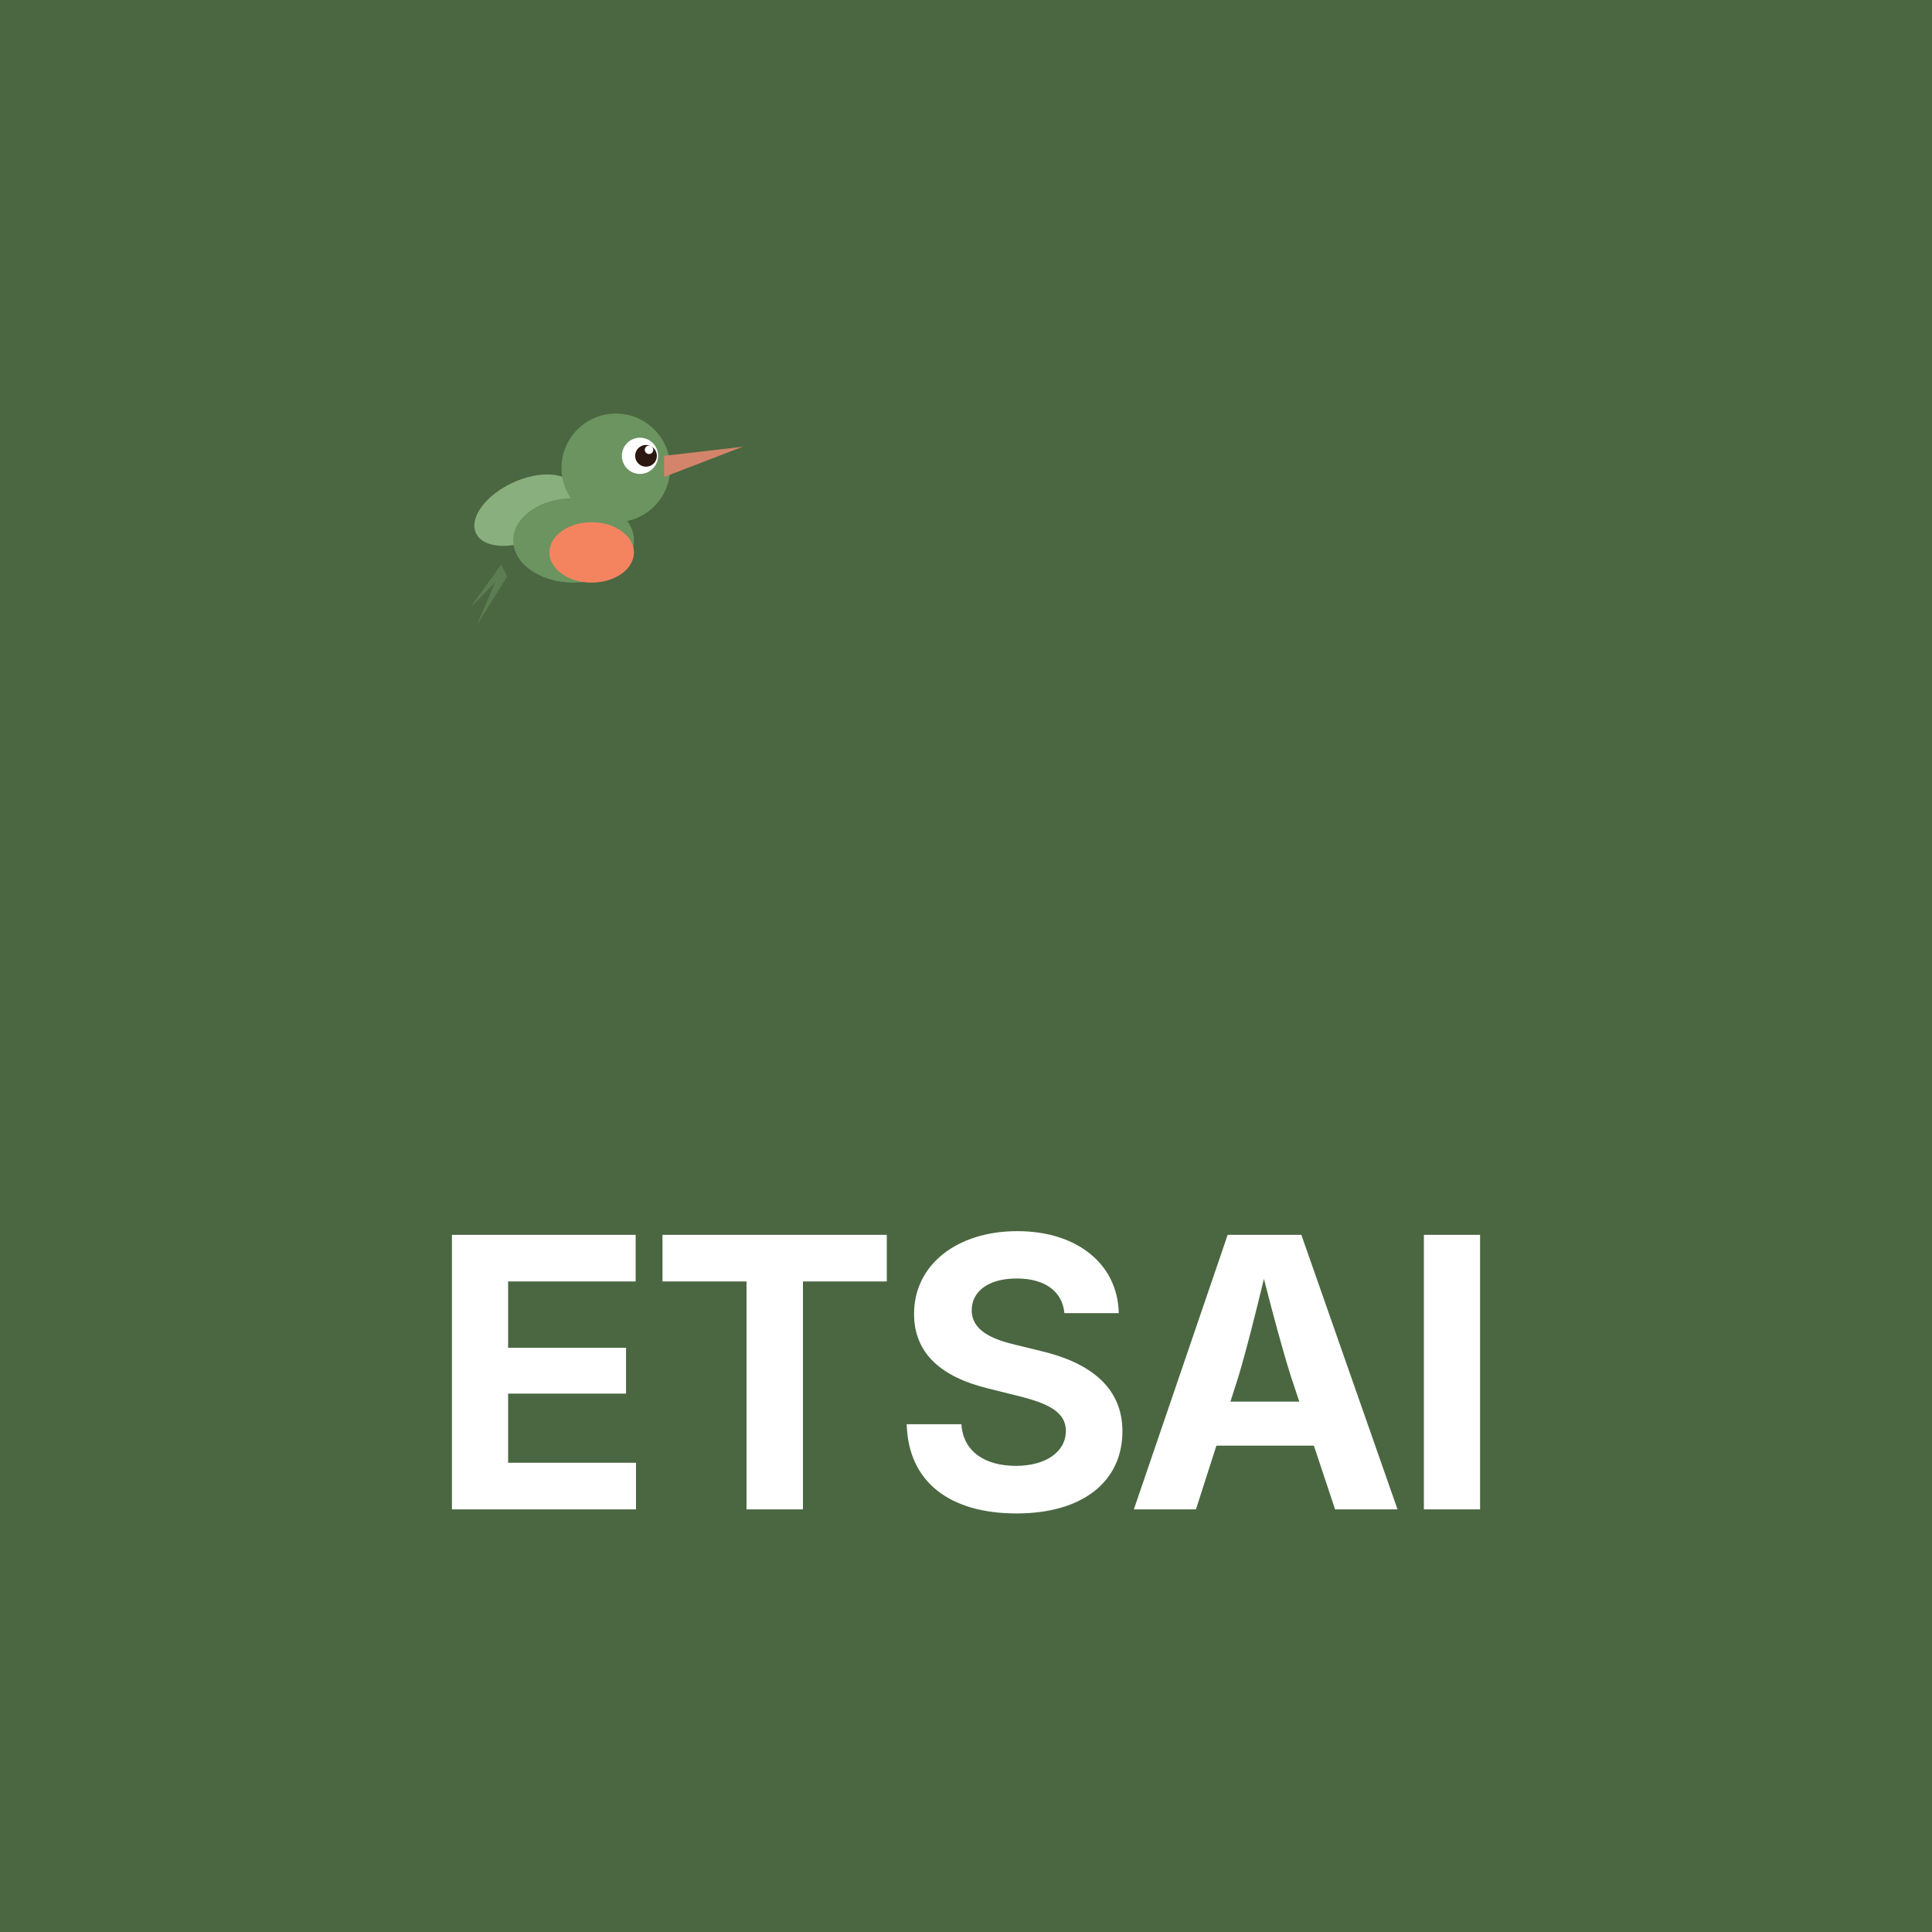
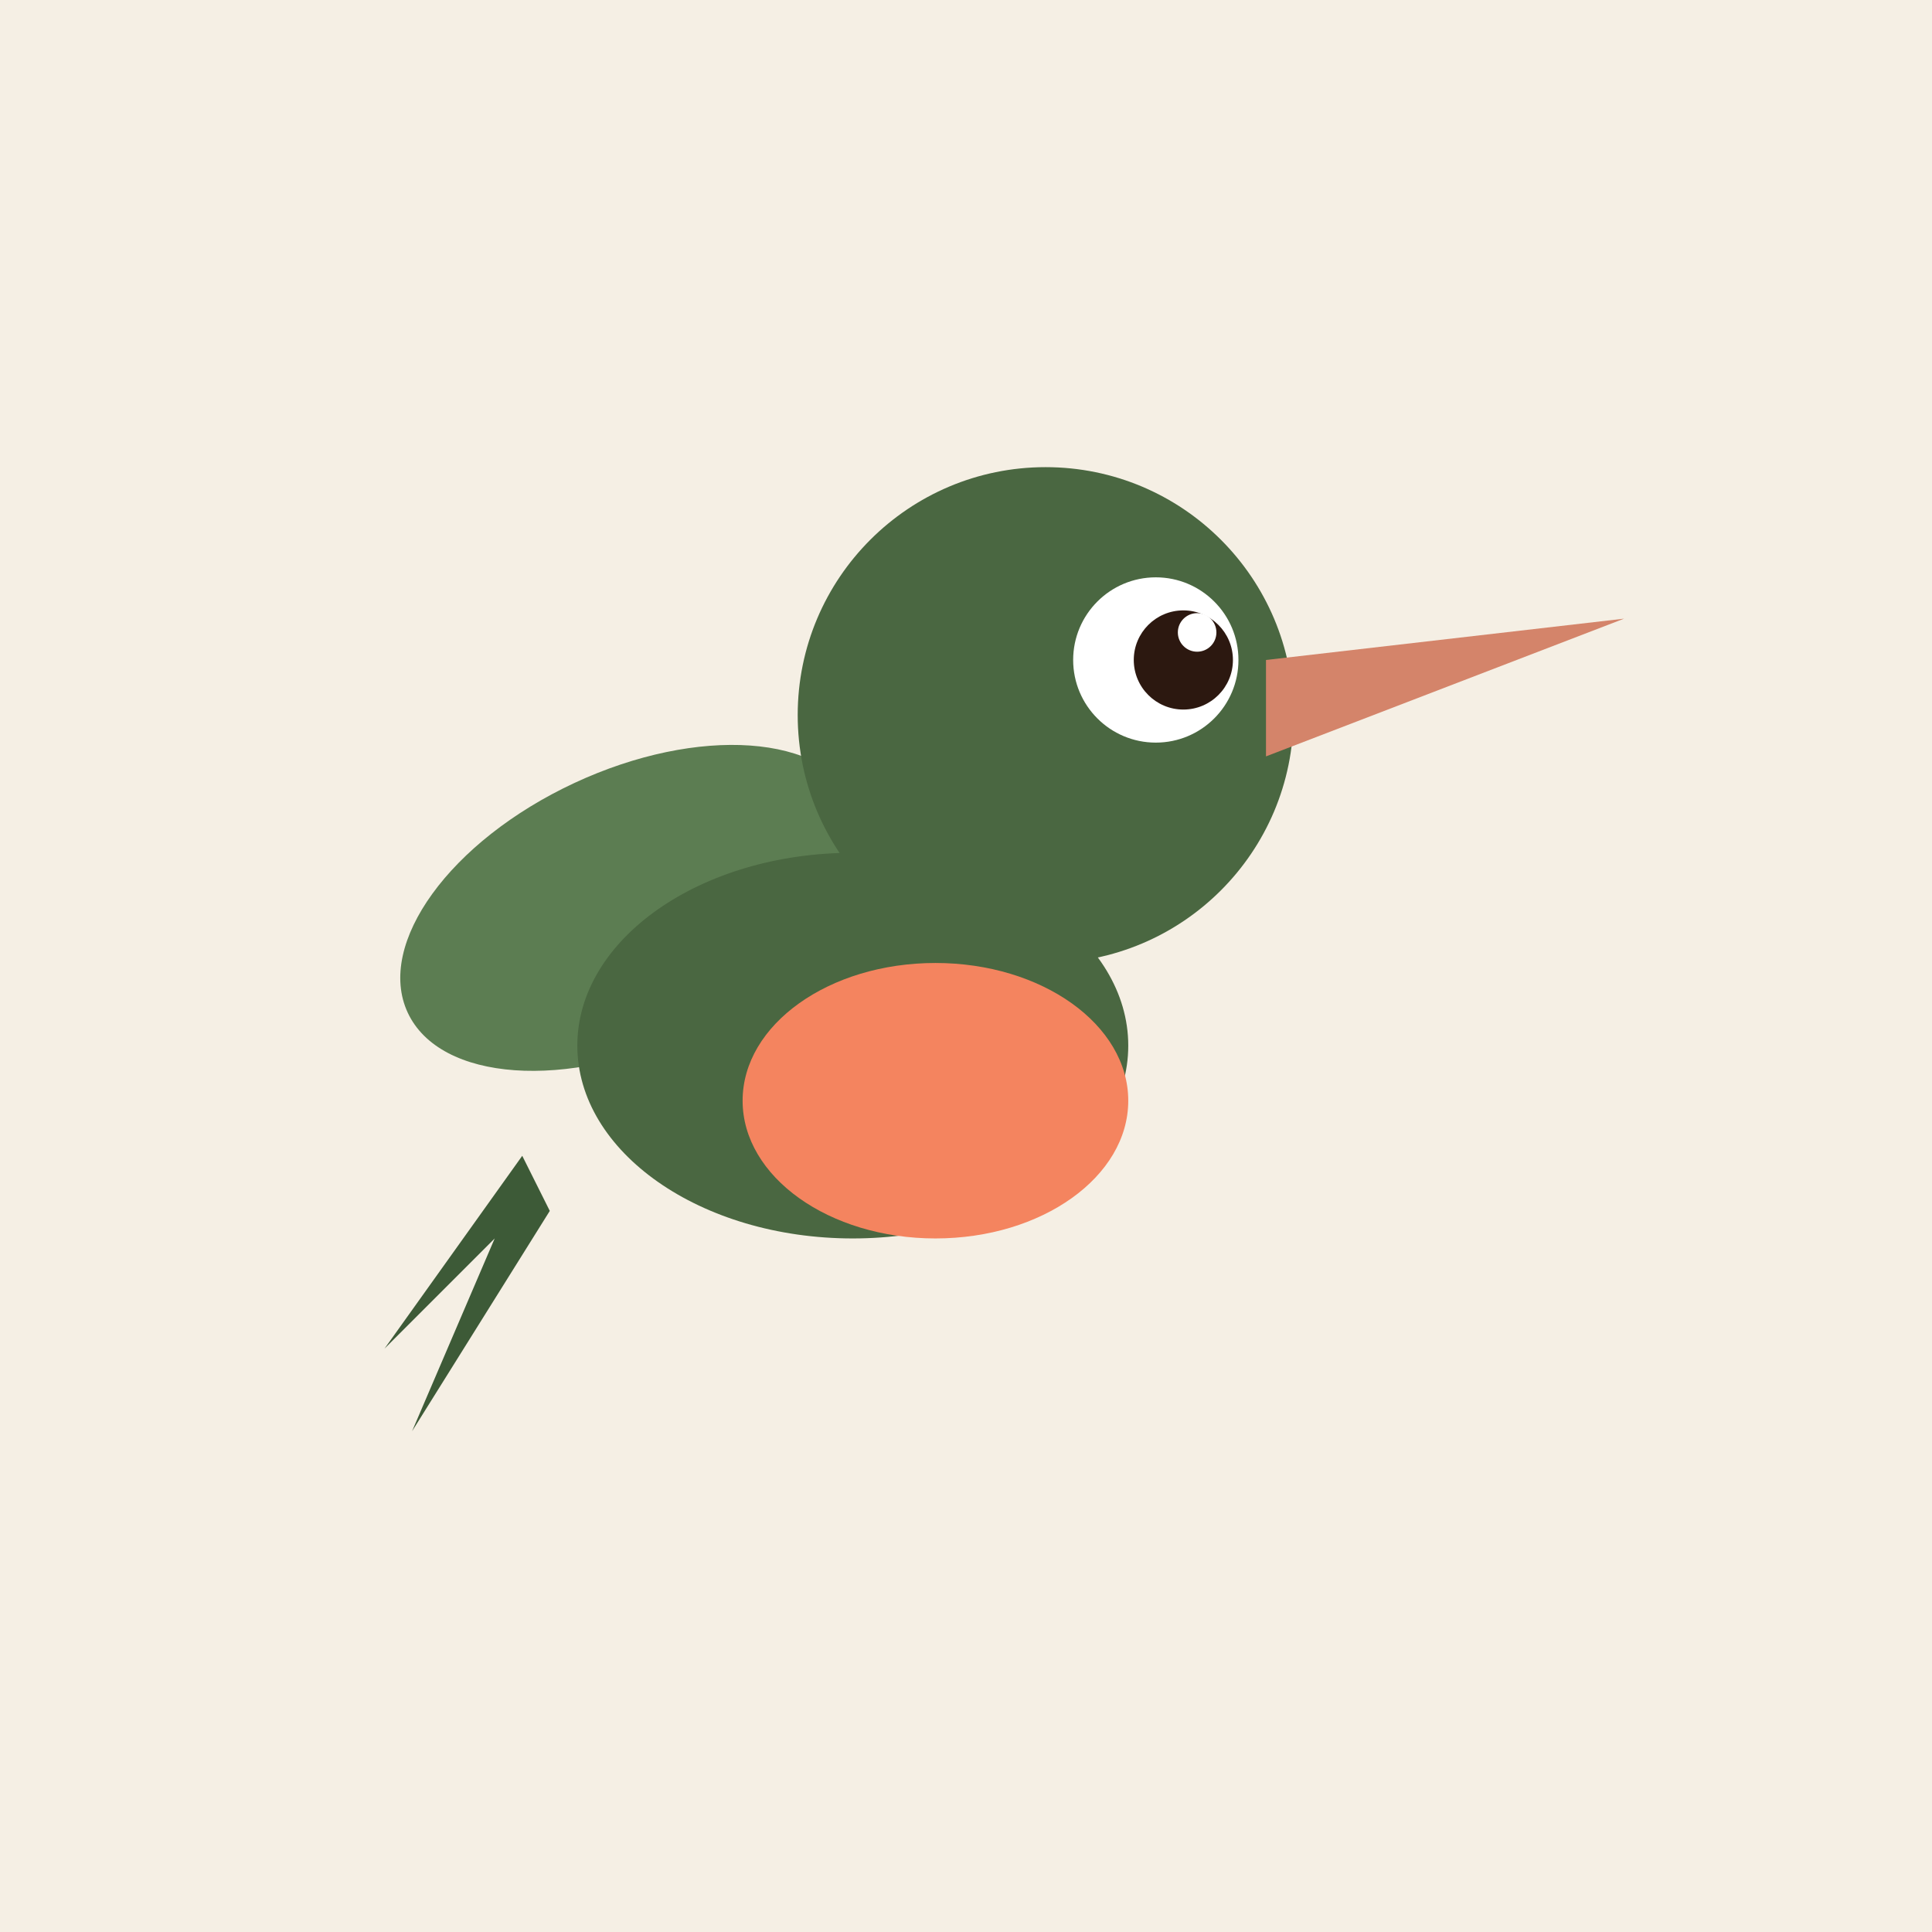
<svg xmlns="http://www.w3.org/2000/svg" viewBox="0 0 512 512">
-   <rect width="512" height="512" fill="#4a6741" />
-   <g transform="translate(120, 100) scale(1.6)">
-     <ellipse cx="12" cy="22" rx="9" ry="5" transform="rotate(-25 12 22)" fill="#8aaf7e" />
-     <ellipse cx="20" cy="27" rx="10" ry="7" fill="#6b9460" />
+   <rect width="512" height="512" fill="#f5efe4" />
+   <g transform="translate(80, 80) scale(7.3)">
+     <ellipse cx="12" cy="22" rx="9" ry="5" transform="rotate(-25 12 22)" fill="#5c7d52" />
+     <ellipse cx="20" cy="27" rx="10" ry="7" fill="#4a6741" />
    <ellipse cx="23" cy="29" rx="7" ry="5" fill="#f4845f" />
-     <circle cx="27" cy="15" r="9" fill="#6b9460" />
+     <circle cx="27" cy="15" r="9" fill="#4a6741" />
    <path d="M35 13L48 11.5L35 16.5Z" fill="#d4846a" />
    <circle cx="31" cy="13" r="3" fill="white" />
    <circle cx="32" cy="13" r="1.8" fill="#2c1810" />
    <circle cx="32.5" cy="12" r="0.7" fill="white" />
-     <path d="M8 31L3 38L7 34L4 41L9 33" fill="#5c7d52" />
+     <path d="M8 31L3 38L7 34L4 41L9 33" fill="#3d5a37" />
  </g>
-   <text x="256" y="400" text-anchor="middle" font-family="Inter, system-ui, sans-serif" font-weight="700" font-size="100" fill="white" letter-spacing="-2">ETSAI</text>
</svg>
